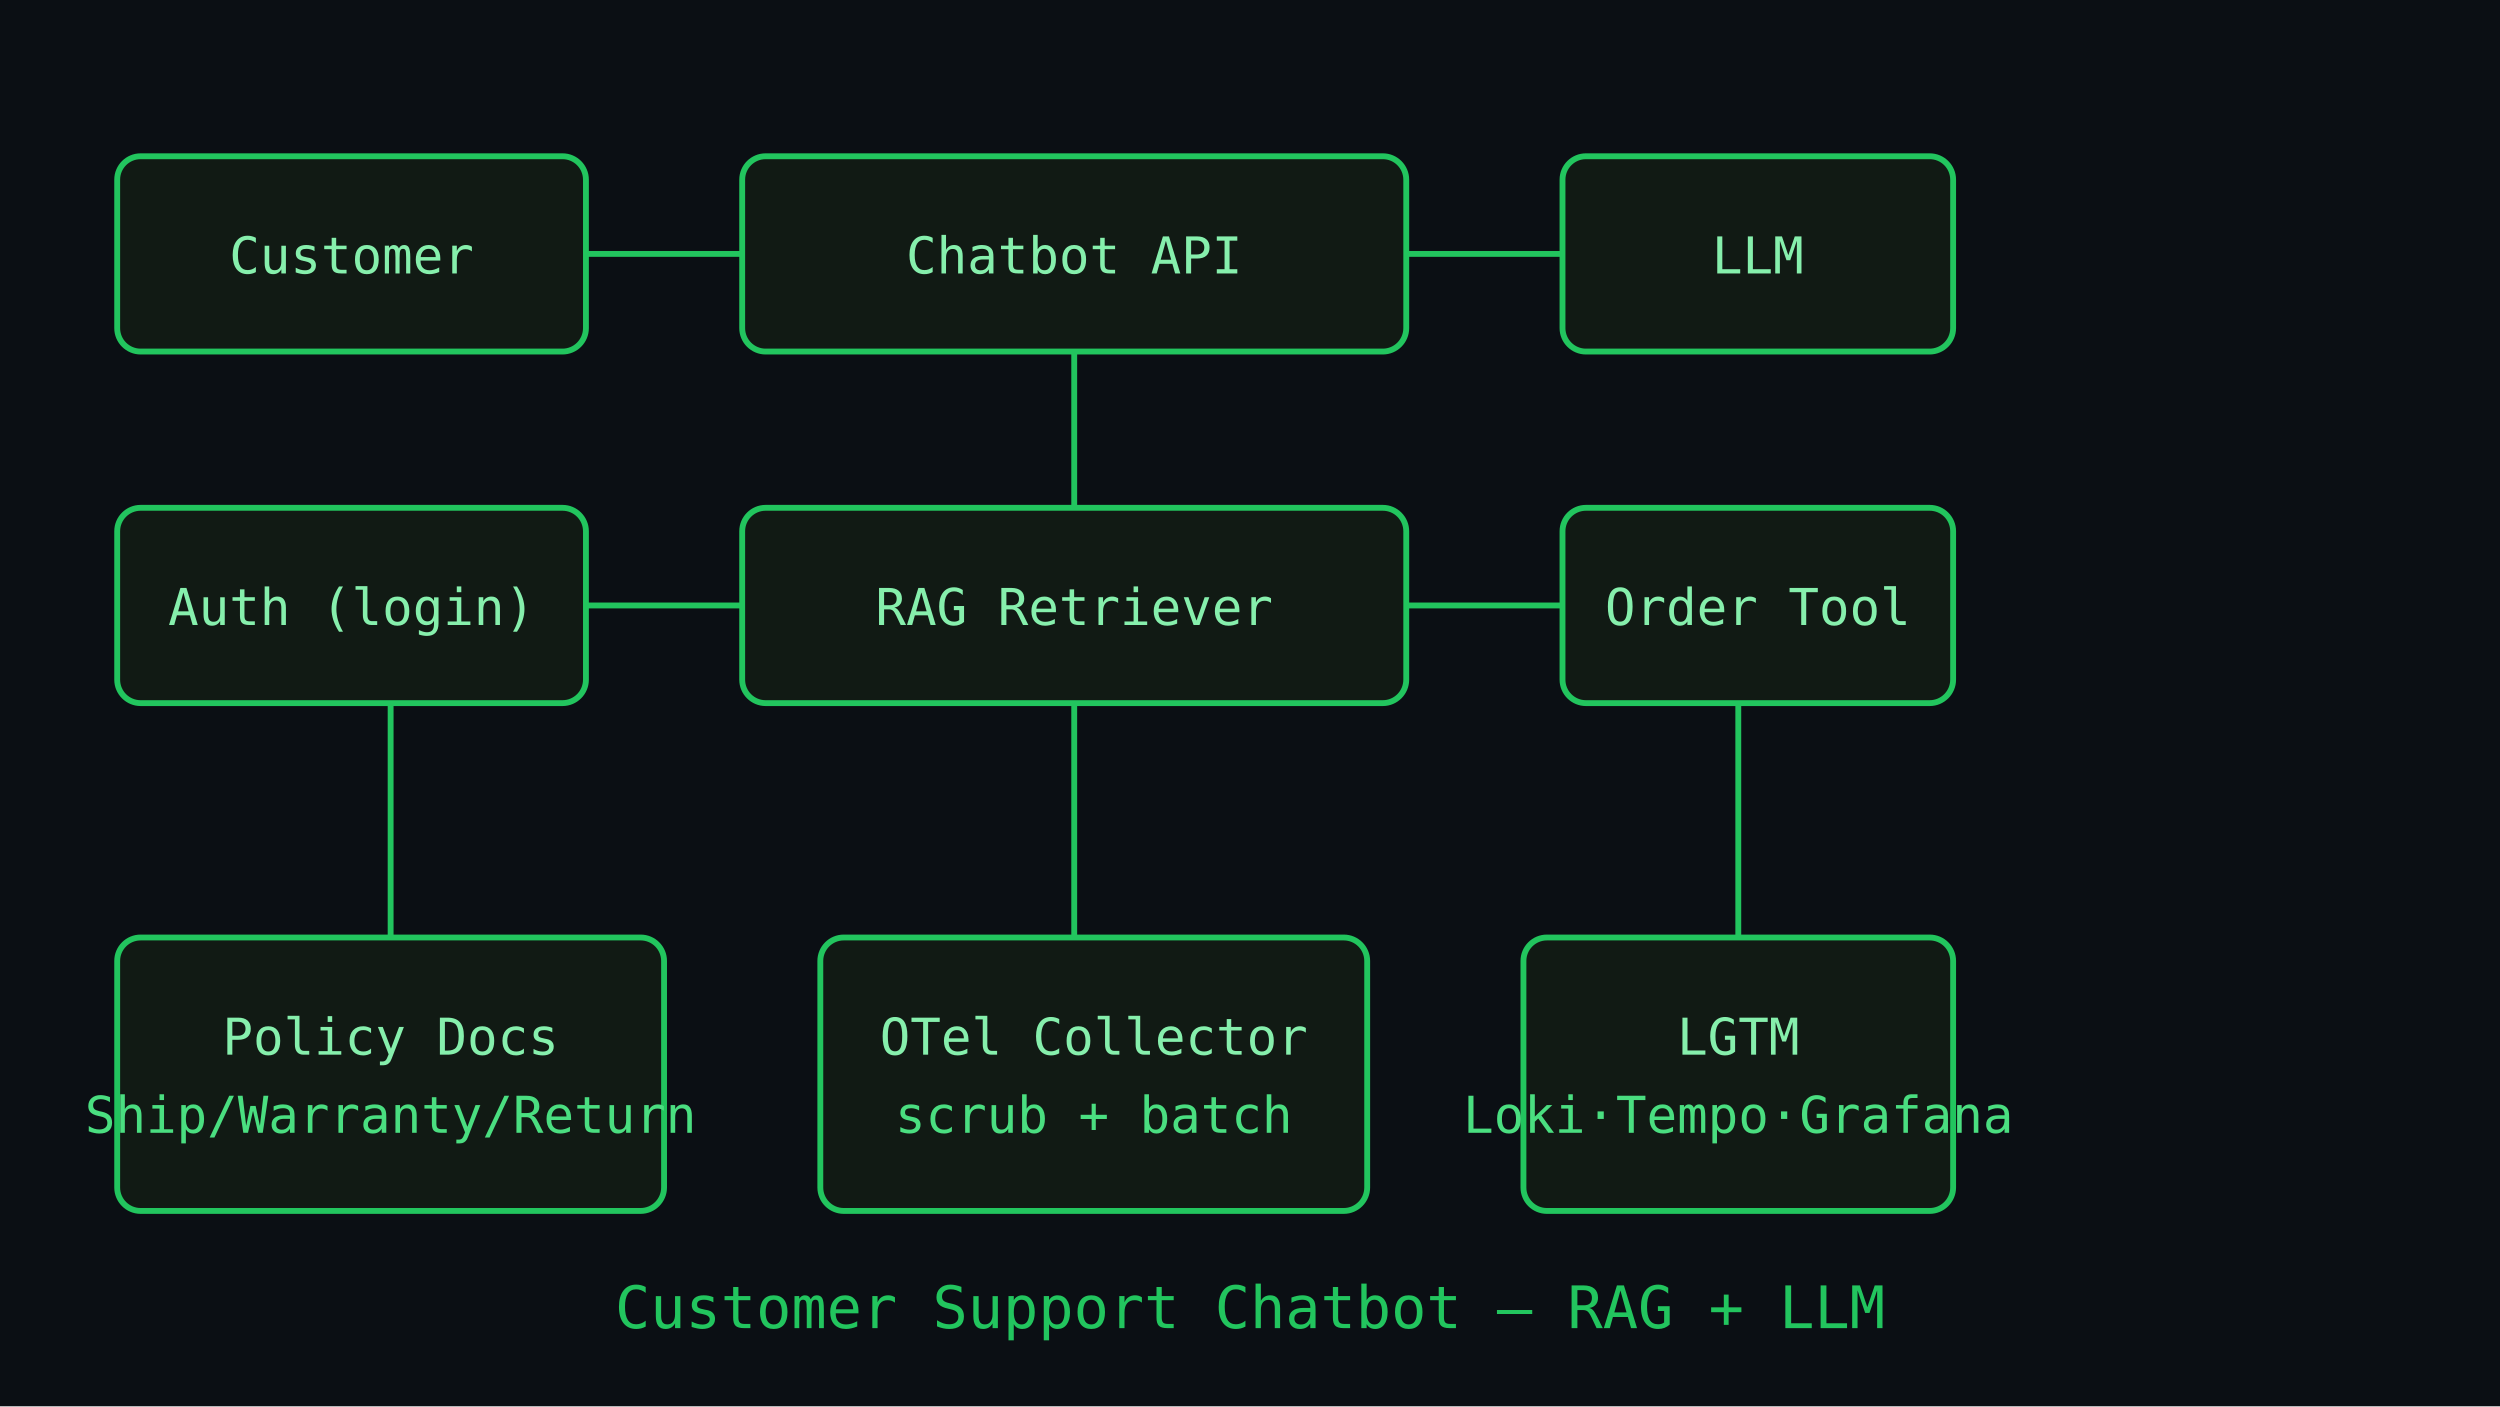
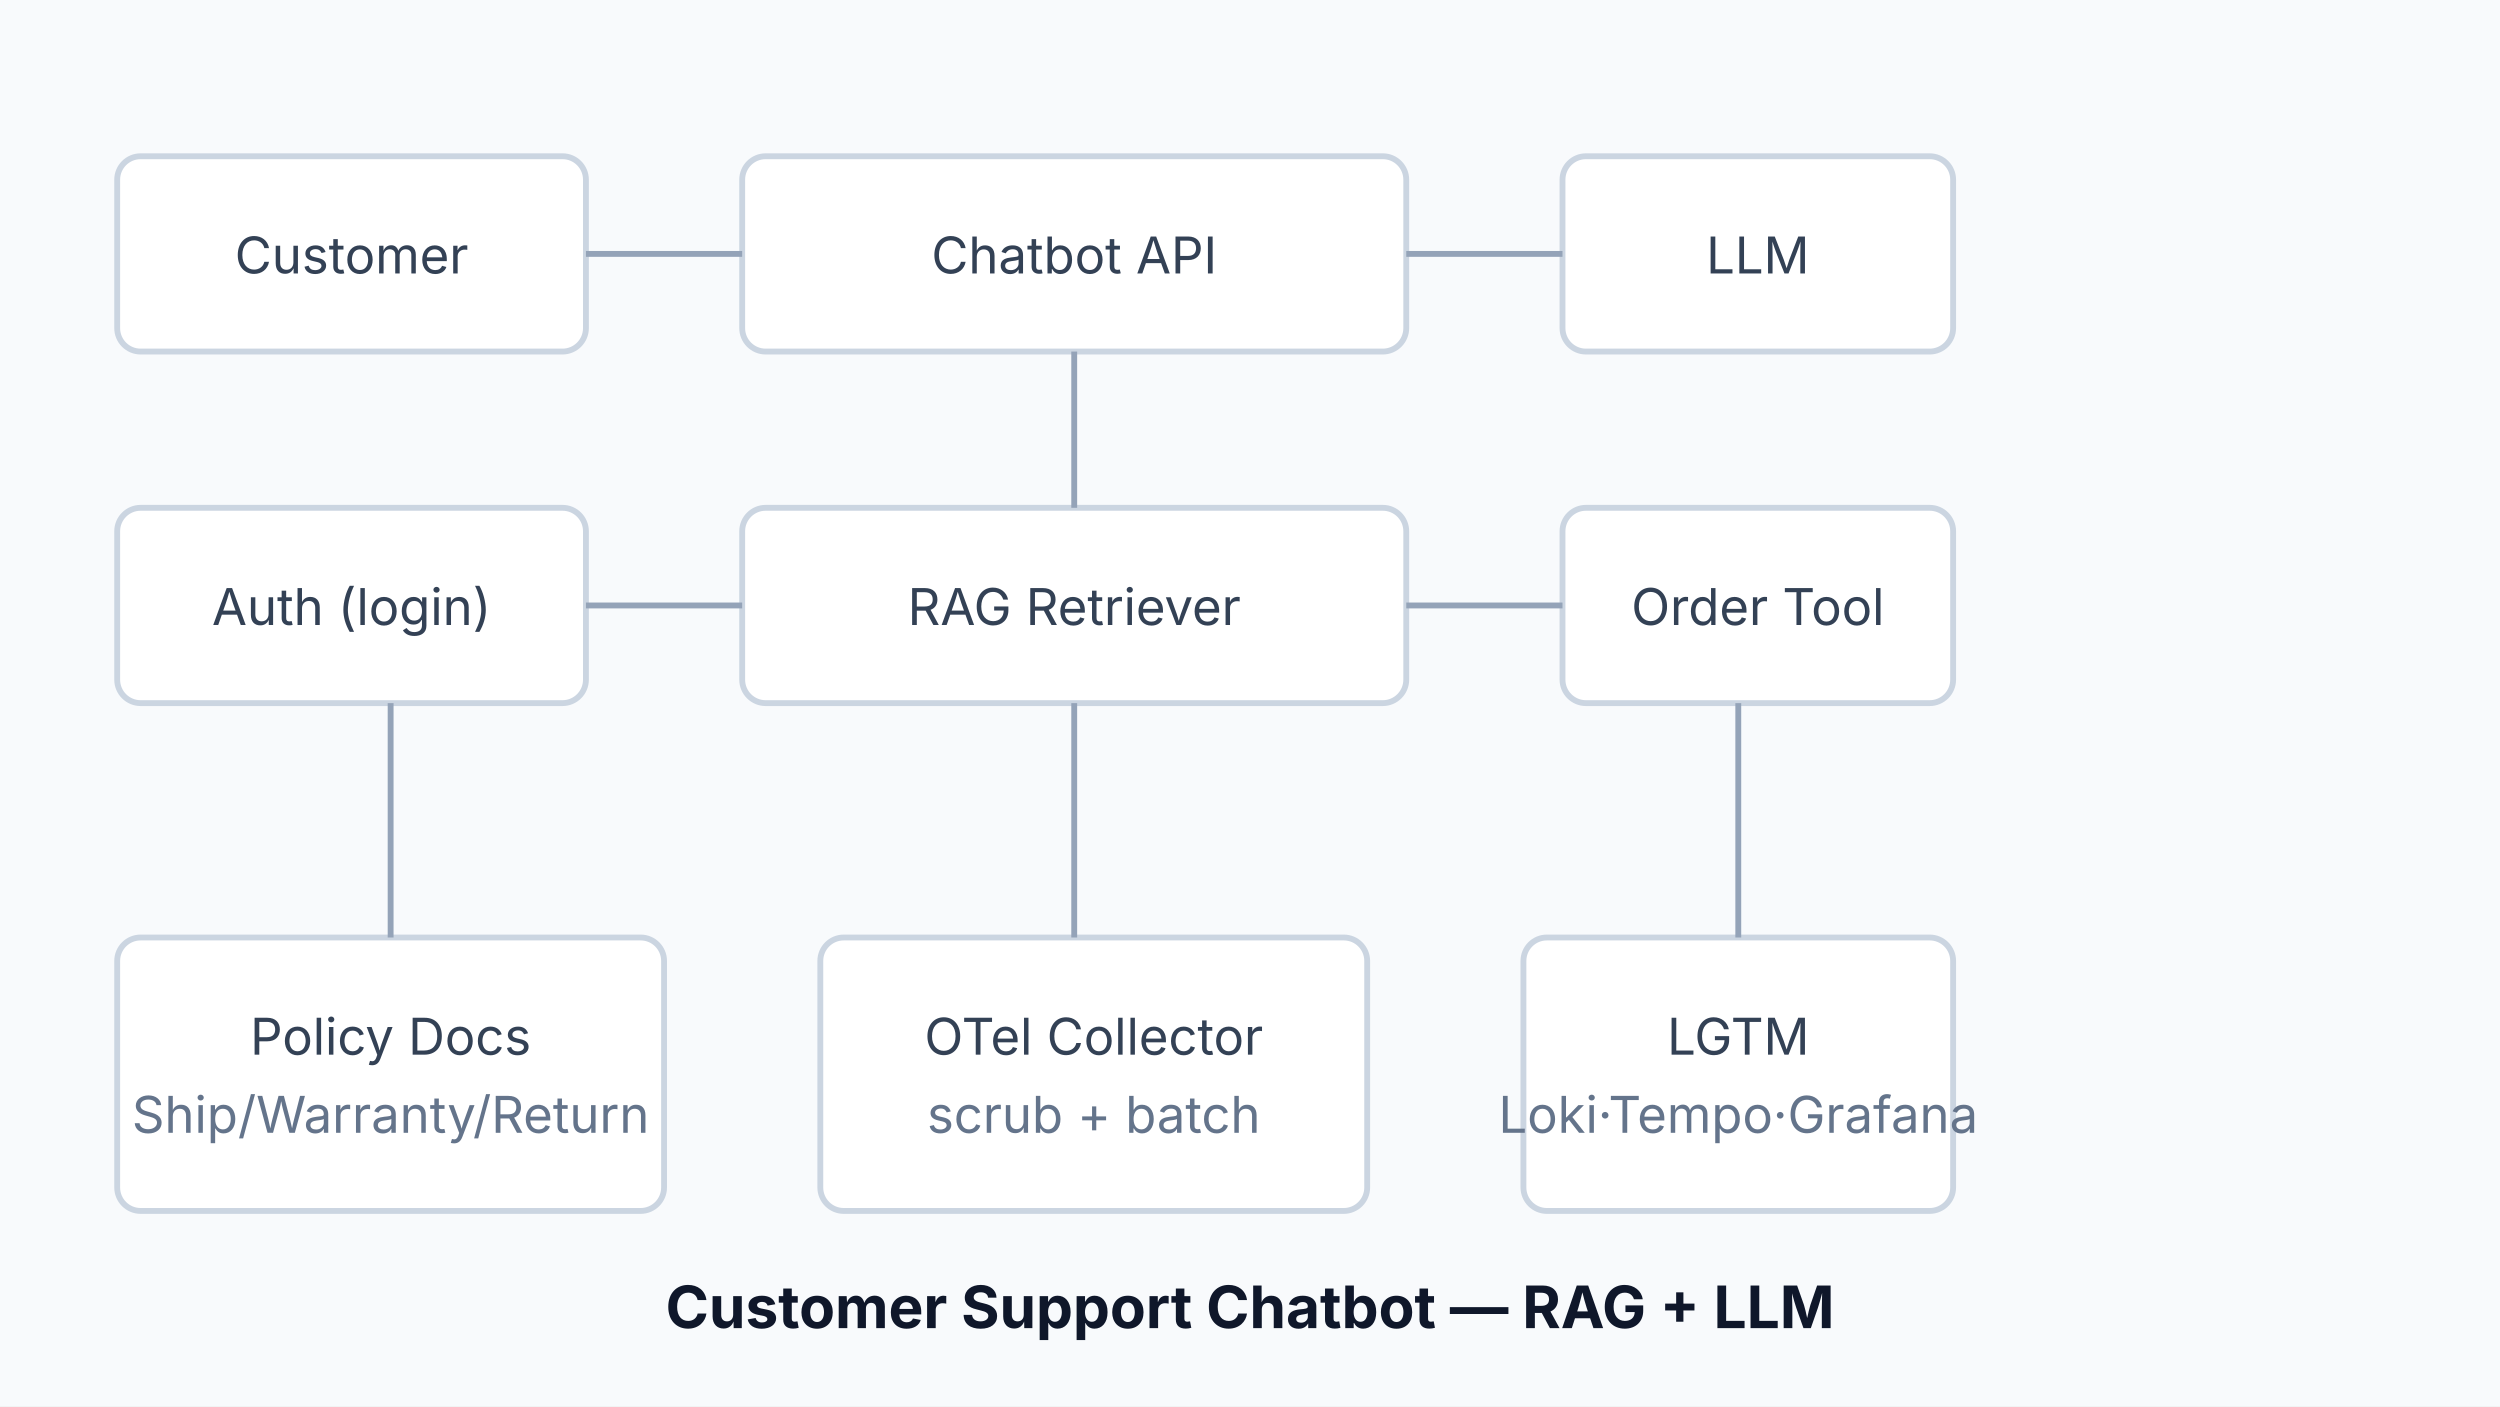
- <svg xmlns="http://www.w3.org/2000/svg" viewBox="0 0 640 360" font-family="monospace">
-   <rect width="640" height="360" fill="#0b0f14" />
-   <g fill="#111a14" stroke="#22c55e" stroke-width="1.5">
+ <svg xmlns="http://www.w3.org/2000/svg" viewBox="0 0 640 360" font-family="Inter, -apple-system, 'Segoe UI', Helvetica, Arial, sans-serif">
+   <rect width="640" height="360" fill="#F8FAFC" />
+   <g fill="#FFFFFF" stroke="#CBD5E1" stroke-width="1.5">
    <rect x="30" y="40" width="120" height="50" rx="6" />
    <rect x="190" y="40" width="170" height="50" rx="6" />
    <rect x="400" y="40" width="100" height="50" rx="6" />
    <rect x="190" y="130" width="170" height="50" rx="6" />
    <rect x="30" y="130" width="120" height="50" rx="6" />
    <rect x="400" y="130" width="100" height="50" rx="6" />
    <rect x="30" y="240" width="140" height="70" rx="6" />
    <rect x="210" y="240" width="140" height="70" rx="6" />
    <rect x="390" y="240" width="110" height="70" rx="6" />
  </g>
-   <g stroke="#22c55e" stroke-width="1.5" fill="none">
+   <g stroke="#94A3B8" stroke-width="1.5" fill="none">
    <path d="M150 65h40M360 65h40M275 90v40M150 155h40M360 155h40M275 180v60M100 180v60M445 180v60" />
  </g>
-   <g fill="#86efac" font-size="13" text-anchor="middle">
+   <g fill="#334155" font-size="13" text-anchor="middle">
    <text x="90" y="70">Customer</text>
    <text x="275" y="70">Chatbot API</text>
    <text x="450" y="70">LLM</text>
    <text x="275" y="160">RAG Retriever</text>
    <text x="90" y="160">Auth (login)</text>
    <text x="450" y="160">Order Tool</text>
    <text x="100" y="270">Policy Docs</text>
-     <text x="100" y="290" fill="#4ade80">Ship/Warranty/Return</text>
+     <text x="100" y="290" fill="#64748B">Ship/Warranty/Return</text>
    <text x="280" y="270">OTel Collector</text>
-     <text x="280" y="290" fill="#4ade80">scrub + batch</text>
+     <text x="280" y="290" fill="#64748B">scrub + batch</text>
    <text x="445" y="270">LGTM</text>
-     <text x="445" y="290" fill="#4ade80">Loki·Tempo·Grafana</text>
-     <text x="320" y="340" fill="#22c55e" font-size="15">Customer Support Chatbot — RAG + LLM</text>
+     <text x="445" y="290" fill="#64748B">Loki·Tempo·Grafana</text>
+     <text x="320" y="340" fill="#0F172A" font-size="15" font-weight="700">Customer Support Chatbot — RAG + LLM</text>
  </g>
</svg>
